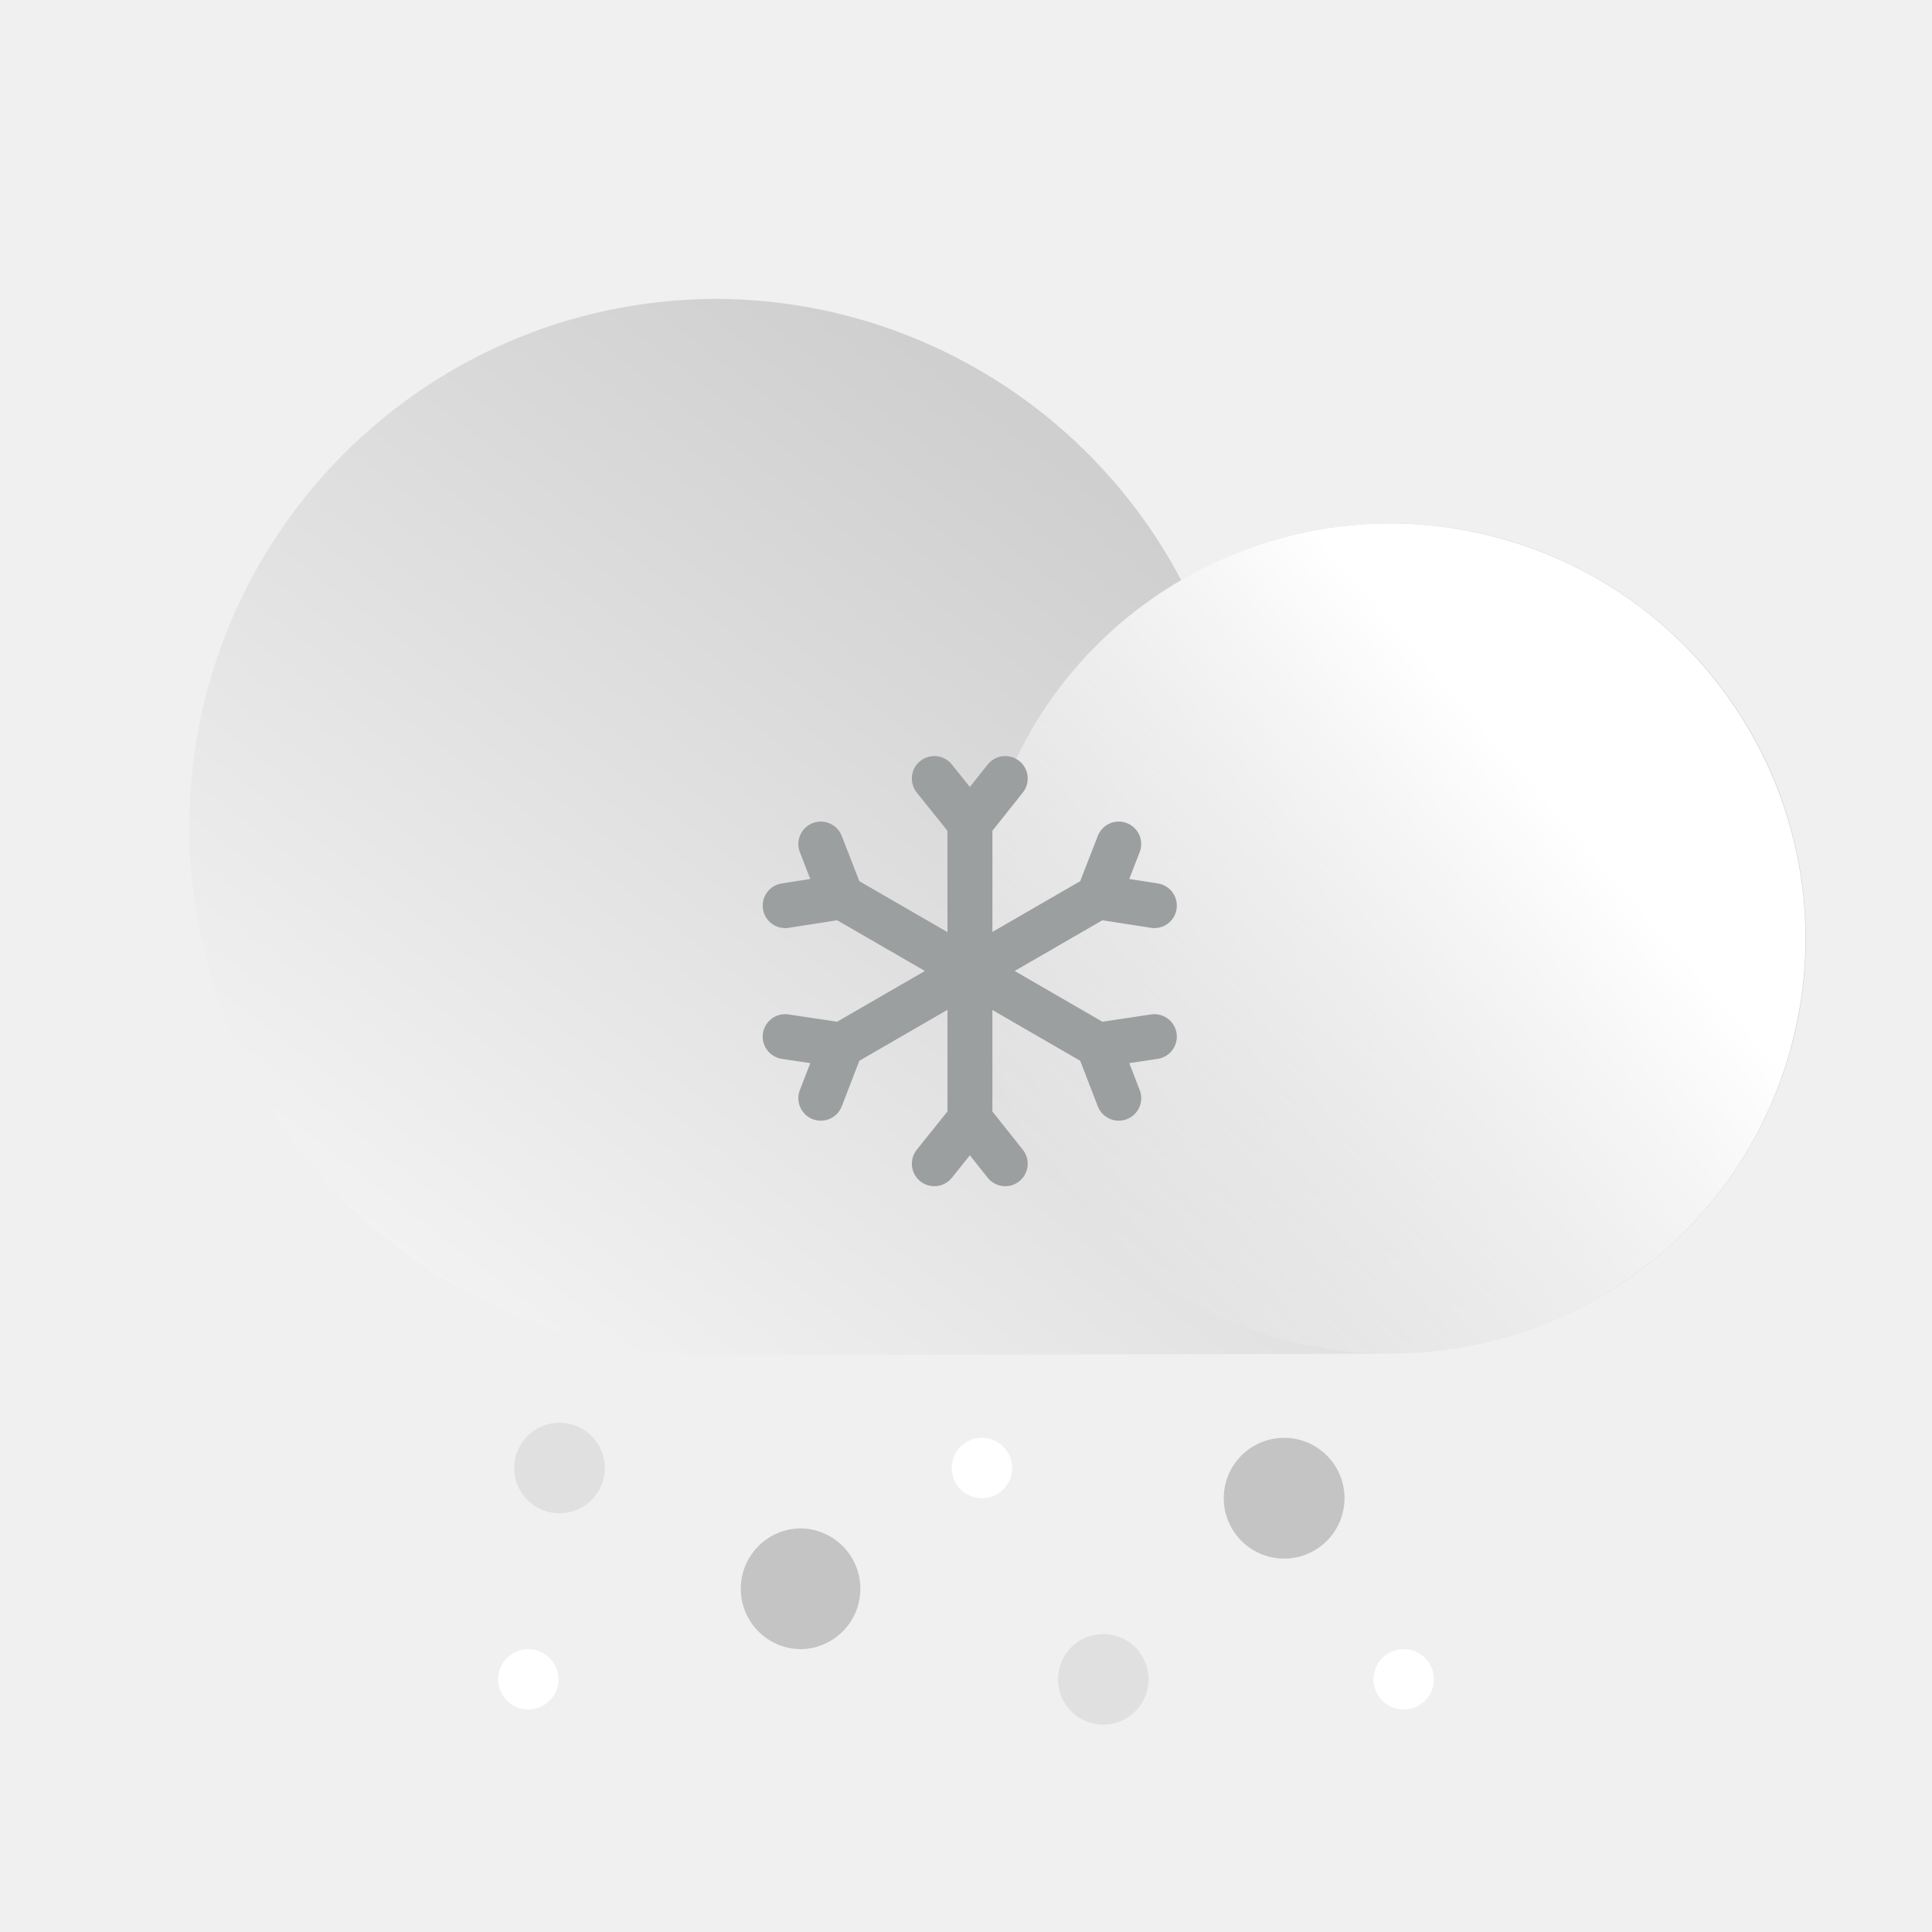
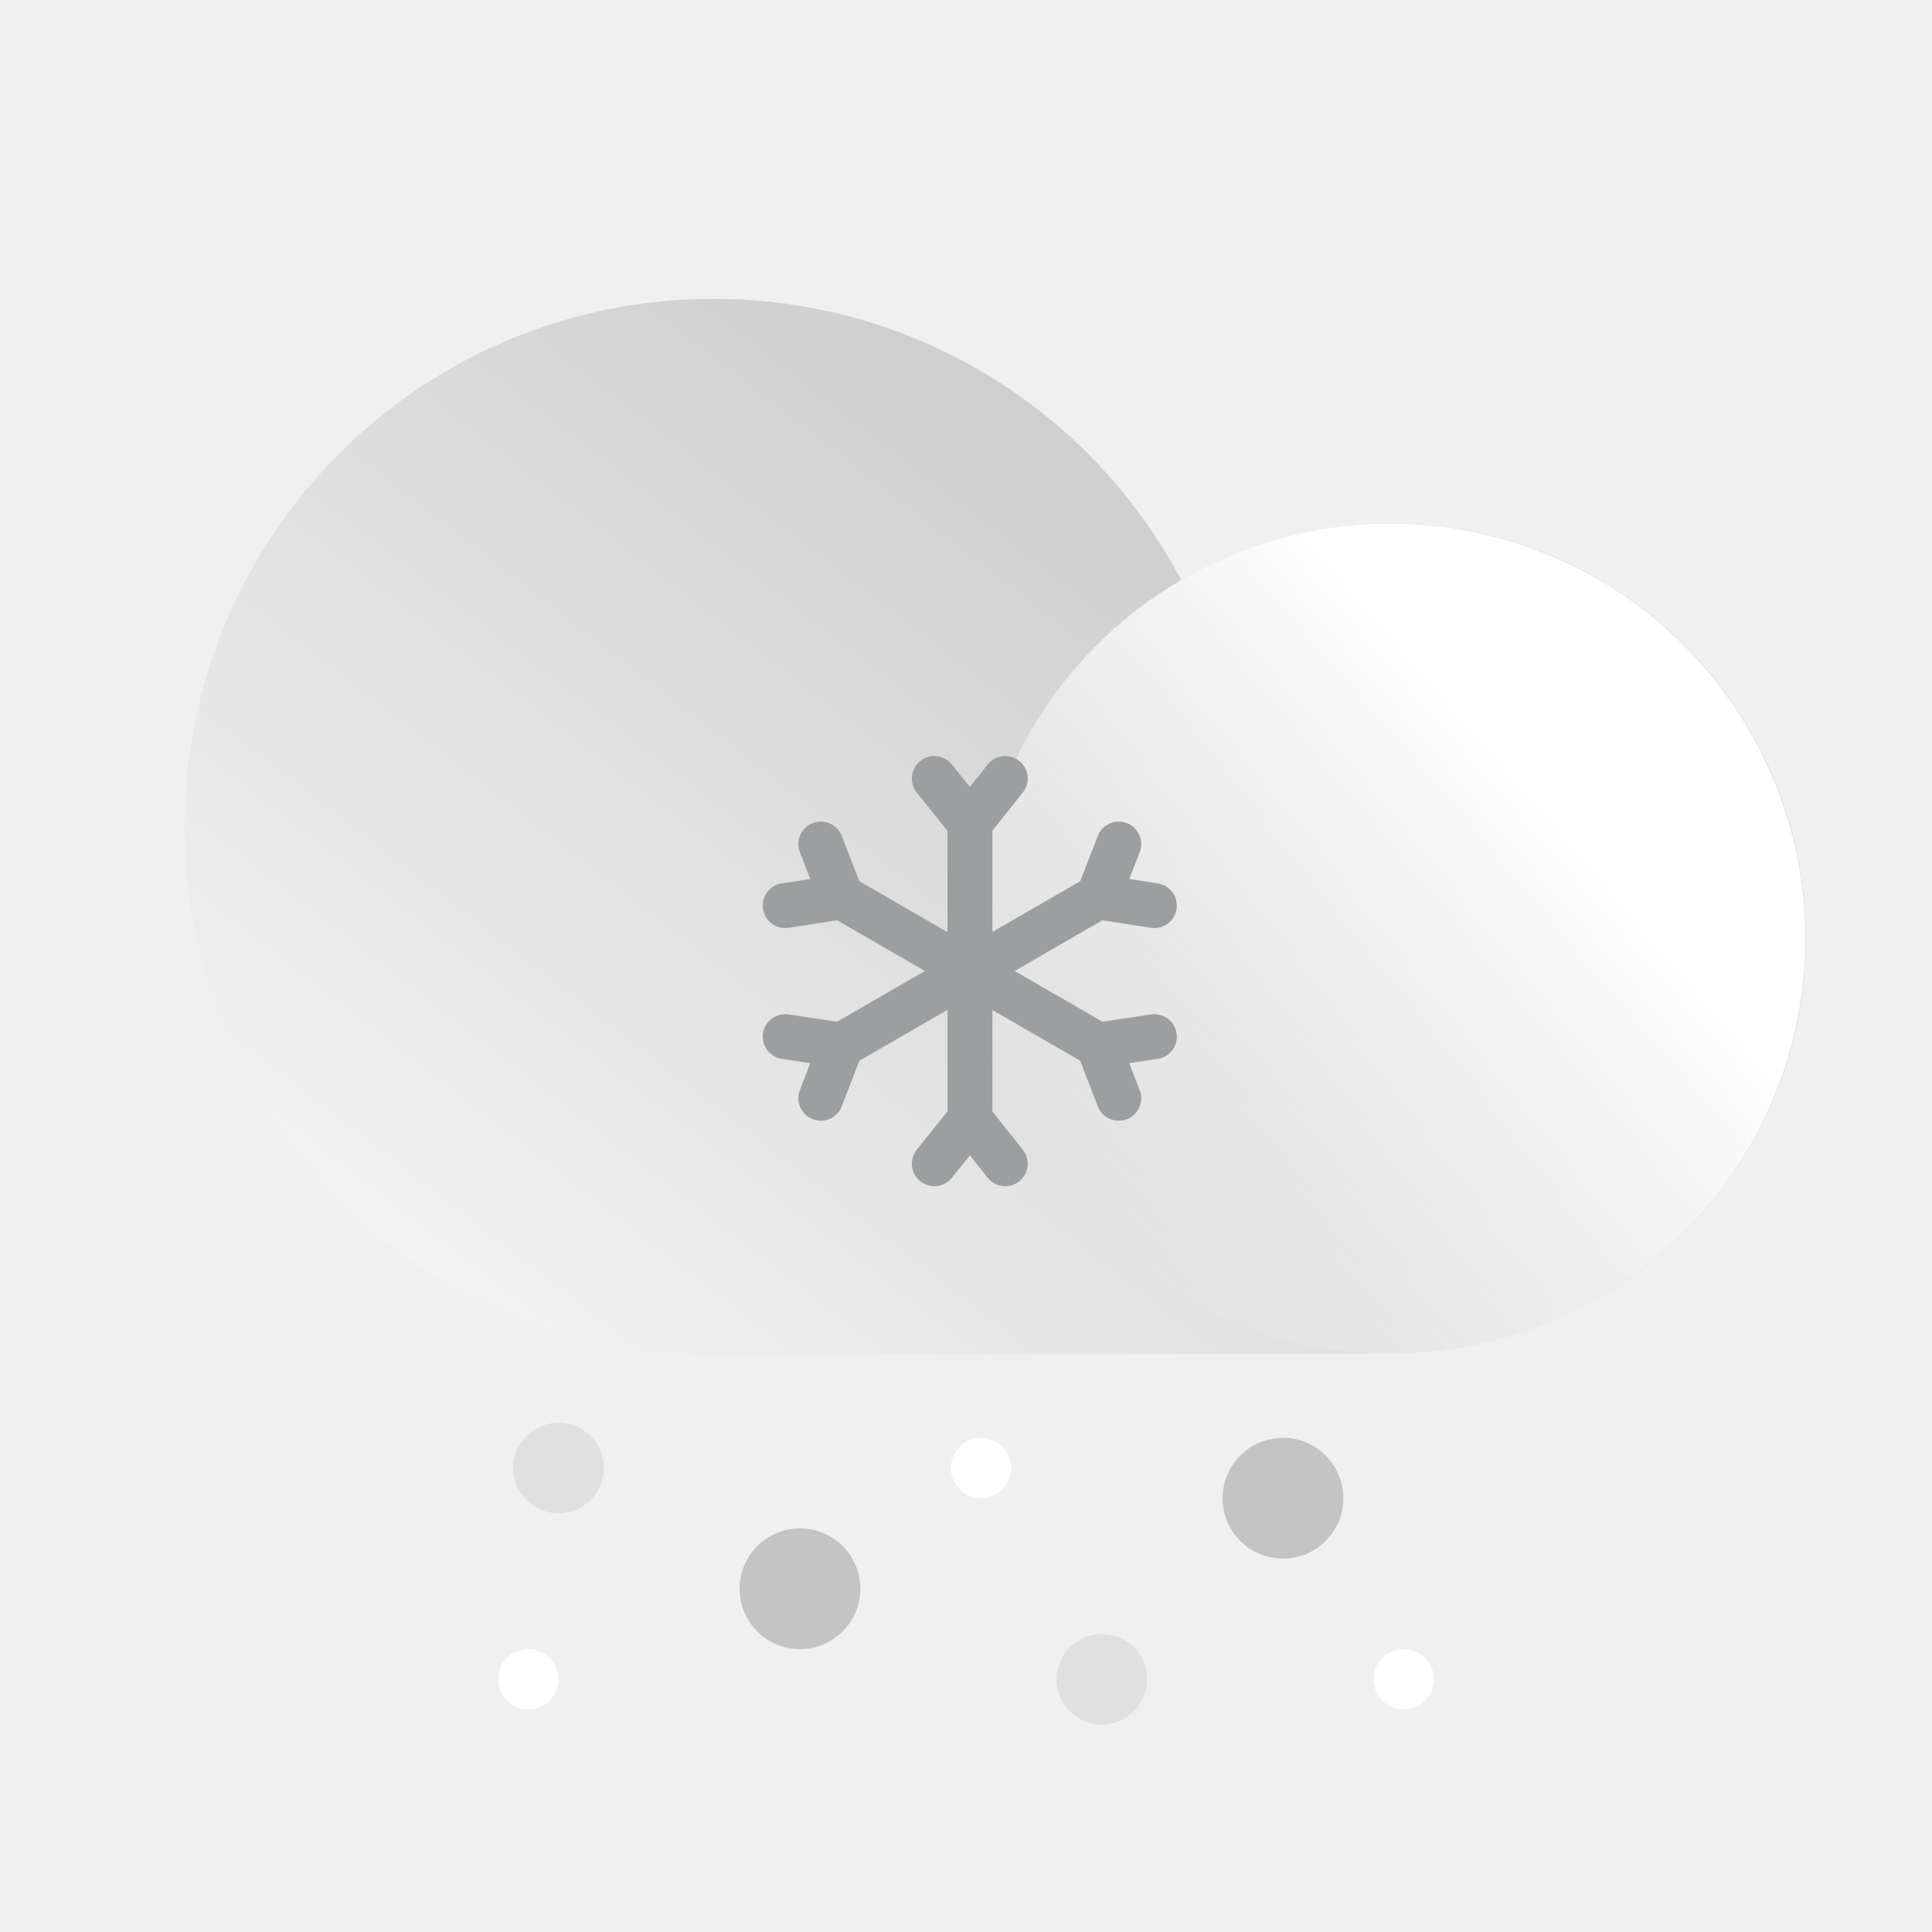
- <svg xmlns="http://www.w3.org/2000/svg" width="86" height="86" fill="none">
-   <path d="M31.793 13.303a23.502 23.502 0 0120.788 12.524 18.477 18.477 0 119.232 34.427l-30.087.08a23.516 23.516 0 010-47.03h.067z" fill="url(#paint0_linear)" />
-   <path d="M79.681 46.755c2.746-9.828-2.995-20.021-12.823-22.767-9.828-2.746-20.021 2.995-22.767 12.823-2.746 9.828 2.995 20.021 12.823 22.767 9.828 2.746 20.021-2.995 22.767-12.823z" fill="url(#paint1_linear)" />
-   <path d="M43.175 36.416v13.612m1.572-15.373l-1.572 1.976-1.586-1.976m.001 17.147l1.585-1.976 1.572 1.976m4.313-11.987l-11.784 6.813m14.109-6.315l-2.5-.39.914-2.352M34.95 46.144l2.5.377-.913 2.365m12.523-2.258l-11.784-6.813M49.8 48.886l-.914-2.365 2.499-.377m-14.848-8.573l.913 2.352-2.5.39" stroke="#9C9FA0" stroke-width="2" stroke-miterlimit="10" stroke-linecap="round" />
-   <path d="M35.61 73.41a2.688 2.688 0 100-5.376 2.688 2.688 0 000 5.375z" fill="#C4C4C4" />
-   <path d="M49.047 76.768a2.016 2.016 0 100-4.03 2.016 2.016 0 000 4.03zM24.86 67.362a2.016 2.016 0 100-4.031 2.016 2.016 0 000 4.031z" fill="#E0E0E0" />
-   <path d="M43.672 66.69a1.344 1.344 0 100-2.687 1.344 1.344 0 000 2.687zm18.812 9.407a1.344 1.344 0 100-2.688 1.344 1.344 0 000 2.688zm-38.968 0a1.344 1.344 0 100-2.688 1.344 1.344 0 000 2.688z" fill="#fff" />
-   <path d="M57.11 69.378a2.688 2.688 0 100-5.375 2.688 2.688 0 000 5.375z" fill="#C4C4C4" />
+ <svg xmlns="http://www.w3.org/2000/svg" width="86" height="86" viewBox="0 0 86 86" fill="none">
+   <path d="M31.793 13.303C36.07 13.302 40.266 14.467 43.929 16.674C47.592 18.881 50.583 22.046 52.581 25.827C55.035 24.392 57.786 23.543 60.622 23.346C63.457 23.148 66.3 23.607 68.929 24.687C71.558 25.768 73.902 27.44 75.78 29.574C77.657 31.708 79.016 34.247 79.753 36.992C80.489 39.737 80.582 42.615 80.024 45.403C79.466 48.19 78.273 50.81 76.537 53.061C74.802 55.312 72.57 57.132 70.016 58.379C67.462 59.627 64.655 60.268 61.813 60.254L31.726 60.334C25.489 60.334 19.508 57.857 15.098 53.447C10.688 49.037 8.21 43.056 8.21 36.819C8.21 30.582 10.688 24.601 15.098 20.191C19.508 15.781 25.489 13.303 31.726 13.303H31.793Z" fill="url(#paint0_linear)" />
+   <path d="M79.681 46.755C82.427 36.927 76.686 26.734 66.858 23.988C57.03 21.242 46.837 26.983 44.091 36.811C41.345 46.639 47.086 56.832 56.914 59.578C66.742 62.324 76.935 56.583 79.681 46.755Z" fill="url(#paint1_linear)" />
+   <path d="M43.175 36.416V50.028" stroke="#9C9FA0" stroke-width="2" stroke-miterlimit="10" stroke-linecap="round" />
+   <path d="M44.747 34.655L43.175 36.631L41.589 34.655" stroke="#9C9FA0" stroke-width="2" stroke-miterlimit="10" stroke-linecap="round" />
+   <path d="M41.589 51.802L43.175 49.826L44.747 51.802" stroke="#9C9FA0" stroke-width="2" stroke-miterlimit="10" stroke-linecap="round" />
+   <path d="M49.06 39.815L37.276 46.628" stroke="#9C9FA0" stroke-width="2" stroke-miterlimit="10" stroke-linecap="round" />
+   <path d="M51.385 40.312L48.886 39.923L49.799 37.571" stroke="#9C9FA0" stroke-width="2" stroke-miterlimit="10" stroke-linecap="round" />
+   <path d="M34.951 46.144L37.45 46.521L36.537 48.886" stroke="#9C9FA0" stroke-width="2" stroke-miterlimit="10" stroke-linecap="round" />
+   <path d="M49.06 46.628L37.276 39.815" stroke="#9C9FA0" stroke-width="2" stroke-miterlimit="10" stroke-linecap="round" />
+   <path d="M49.799 48.886L48.886 46.521L51.385 46.144" stroke="#9C9FA0" stroke-width="2" stroke-miterlimit="10" stroke-linecap="round" />
+   <path d="M36.537 37.571L37.45 39.923L34.951 40.312" stroke="#9C9FA0" stroke-width="2" stroke-miterlimit="10" stroke-linecap="round" />
+   <path d="M35.609 73.409C37.094 73.409 38.297 72.206 38.297 70.722C38.297 69.237 37.094 68.034 35.609 68.034C34.125 68.034 32.922 69.237 32.922 70.722C32.922 72.206 34.125 73.409 35.609 73.409Z" fill="#C4C4C4" />
+   <path d="M49.047 76.768C50.16 76.768 51.062 75.866 51.062 74.753C51.062 73.64 50.16 72.737 49.047 72.737C47.934 72.737 47.031 73.64 47.031 74.753C47.031 75.866 47.934 76.768 49.047 76.768Z" fill="#E0E0E0" />
+   <path d="M24.859 67.362C25.973 67.362 26.875 66.46 26.875 65.347C26.875 64.233 25.973 63.331 24.859 63.331C23.746 63.331 22.844 64.233 22.844 65.347C22.844 66.46 23.746 67.362 24.859 67.362Z" fill="#E0E0E0" />
+   <path d="M43.672 66.69C44.414 66.69 45.016 66.089 45.016 65.347C45.016 64.604 44.414 64.003 43.672 64.003C42.93 64.003 42.328 64.604 42.328 65.347C42.328 66.089 42.93 66.69 43.672 66.69Z" fill="white" />
+   <path d="M62.484 76.097C63.227 76.097 63.828 75.495 63.828 74.753C63.828 74.011 63.227 73.409 62.484 73.409C61.742 73.409 61.141 74.011 61.141 74.753C61.141 75.495 61.742 76.097 62.484 76.097Z" fill="white" />
+   <path d="M23.516 76.097C24.258 76.097 24.859 75.495 24.859 74.753C24.859 74.011 24.258 73.409 23.516 73.409C22.773 73.409 22.172 74.011 22.172 74.753C22.172 75.495 22.773 76.097 23.516 76.097Z" fill="white" />
+   <path d="M57.109 69.378C58.594 69.378 59.797 68.175 59.797 66.69C59.797 65.206 58.594 64.003 57.109 64.003C55.625 64.003 54.422 65.206 54.422 66.69C54.422 68.175 55.625 69.378 57.109 69.378Z" fill="#C4C4C4" />
  <defs>
    <linearGradient id="paint0_linear" x1="25.867" y1="62.337" x2="54.207" y2="25.639" gradientUnits="userSpaceOnUse">
      <stop stop-color="#F2F2F2" />
      <stop offset="1" stop-color="#CFCFCF" />
    </linearGradient>
    <linearGradient id="paint1_linear" x1="69.445" y1="35.203" x2="48.024" y2="53.844" gradientUnits="userSpaceOnUse">
-       <stop offset=".02" stop-color="#fff" />
-       <stop offset="1" stop-color="#fff" stop-opacity="0" />
+       <stop offset="0.02" stop-color="white" />
+       <stop offset="1" stop-color="white" stop-opacity="0" />
    </linearGradient>
  </defs>
</svg>
